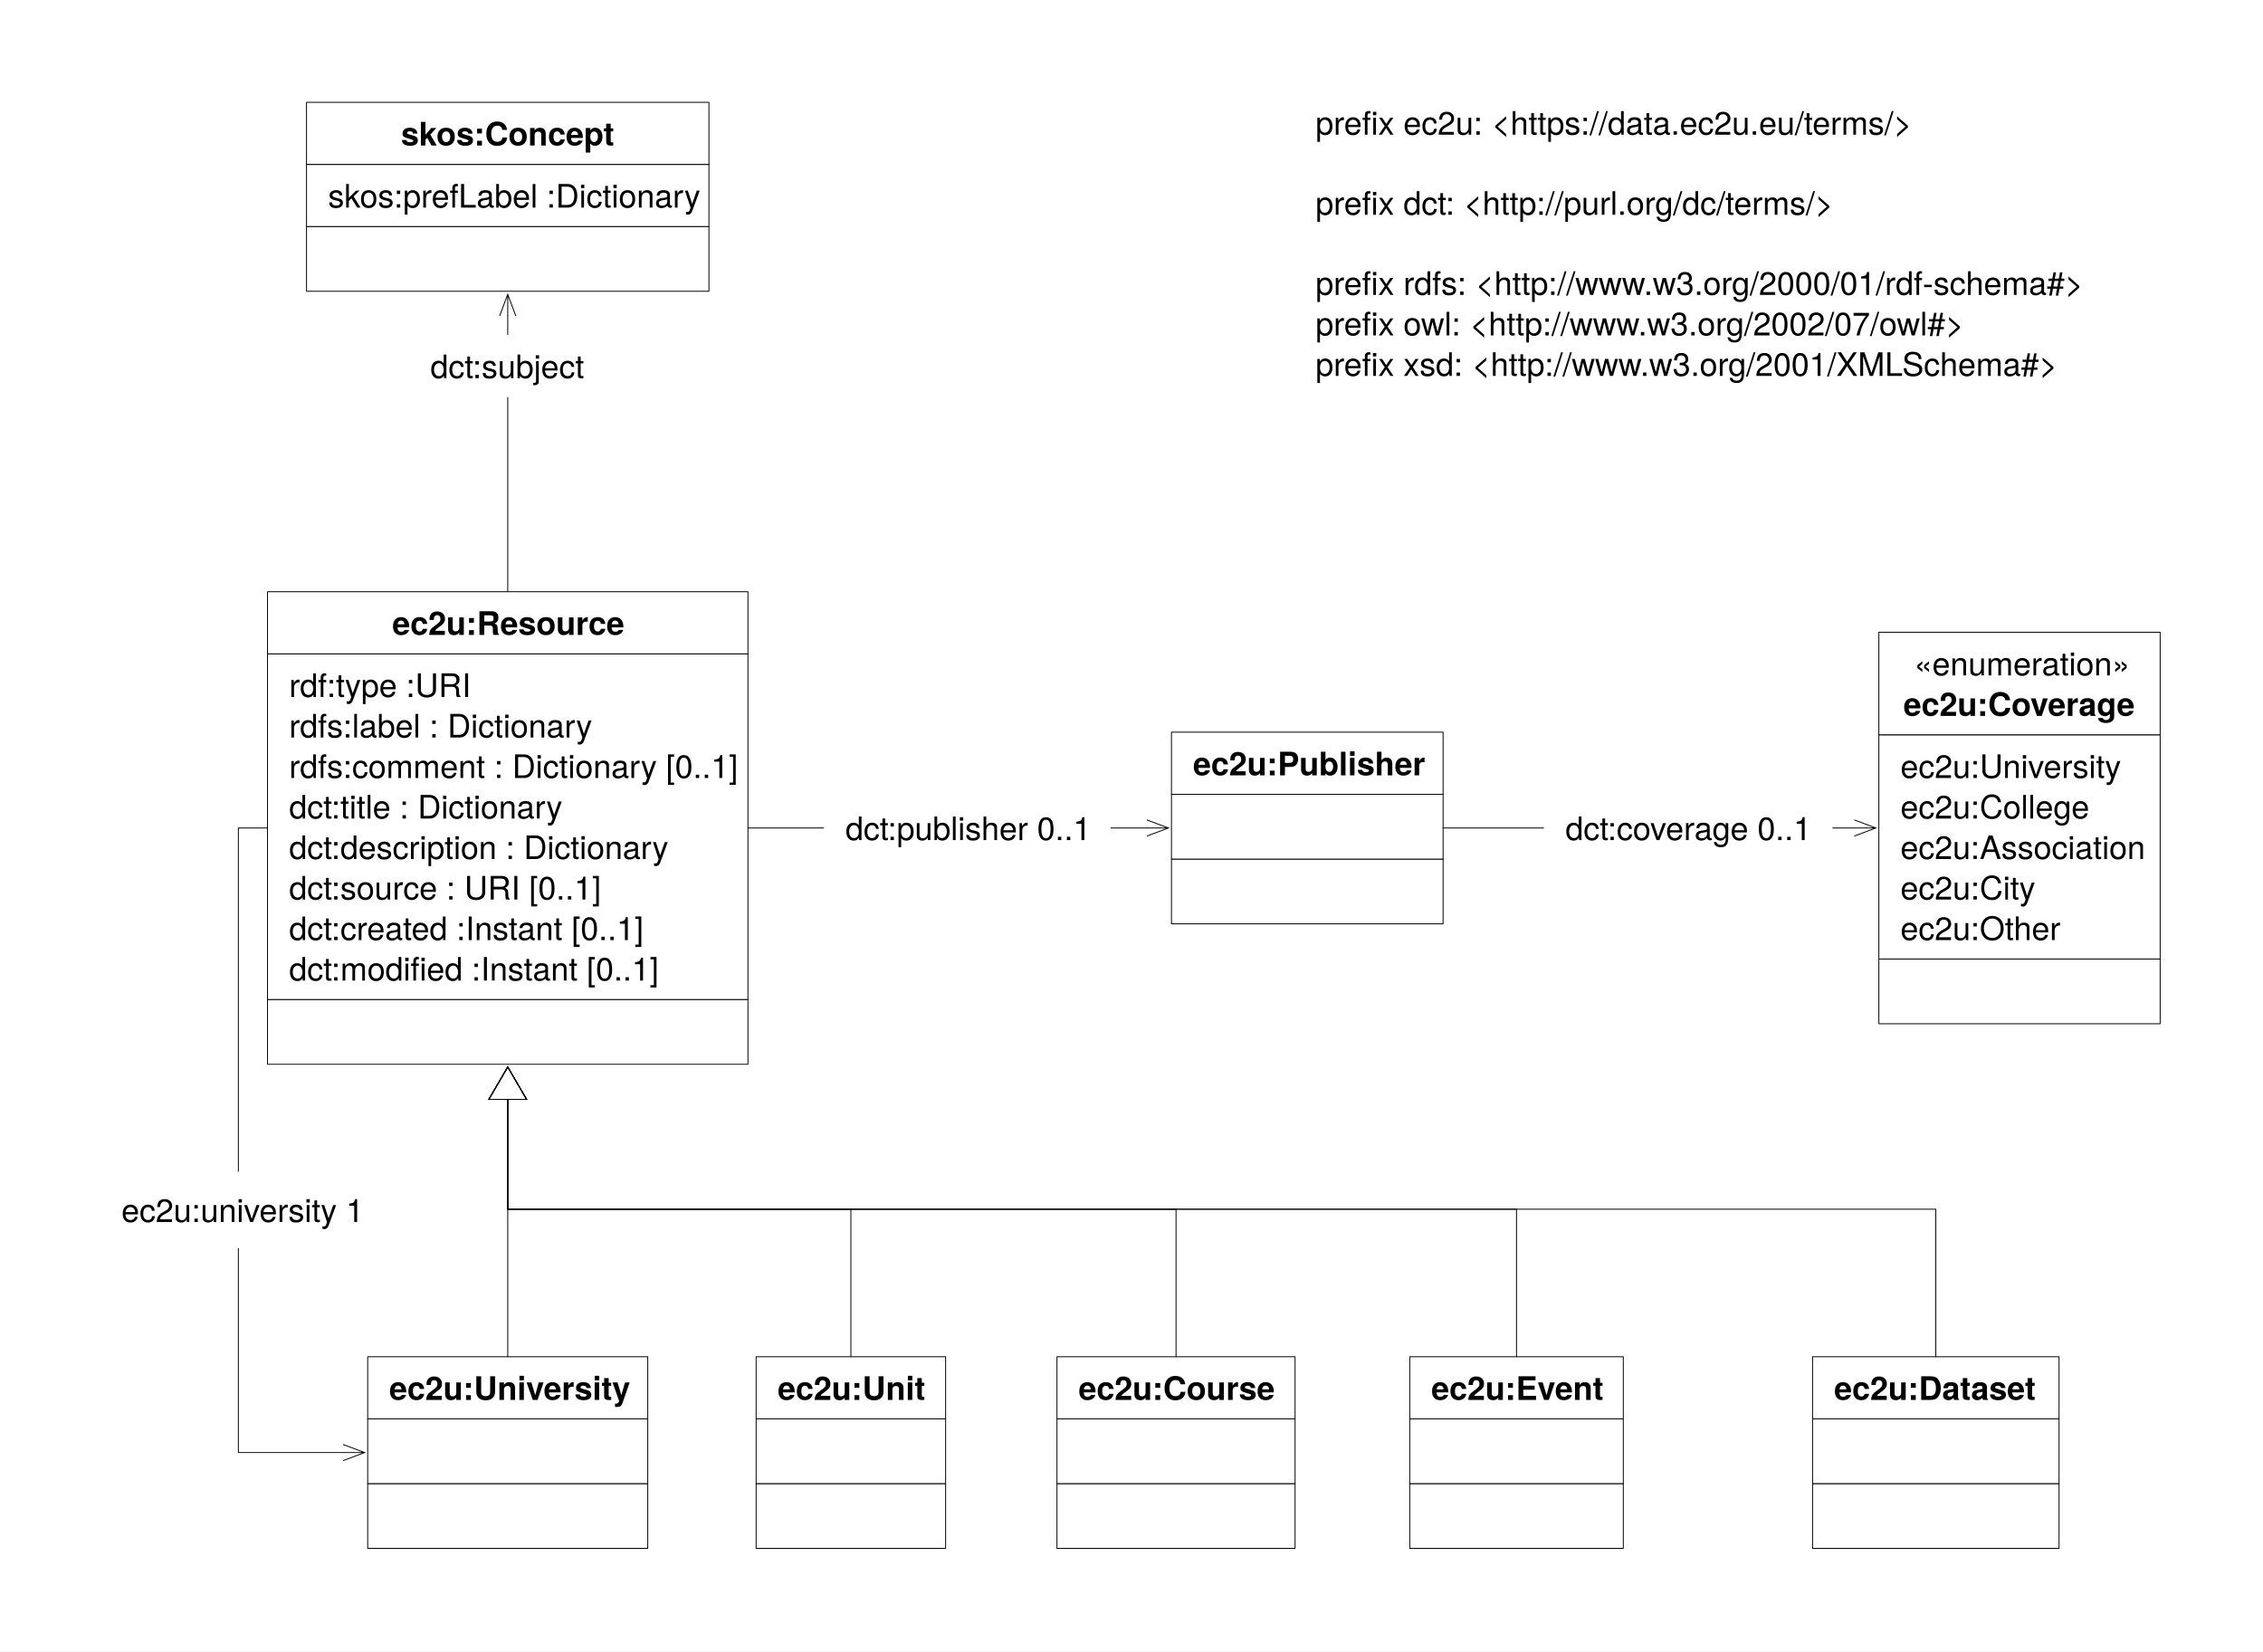
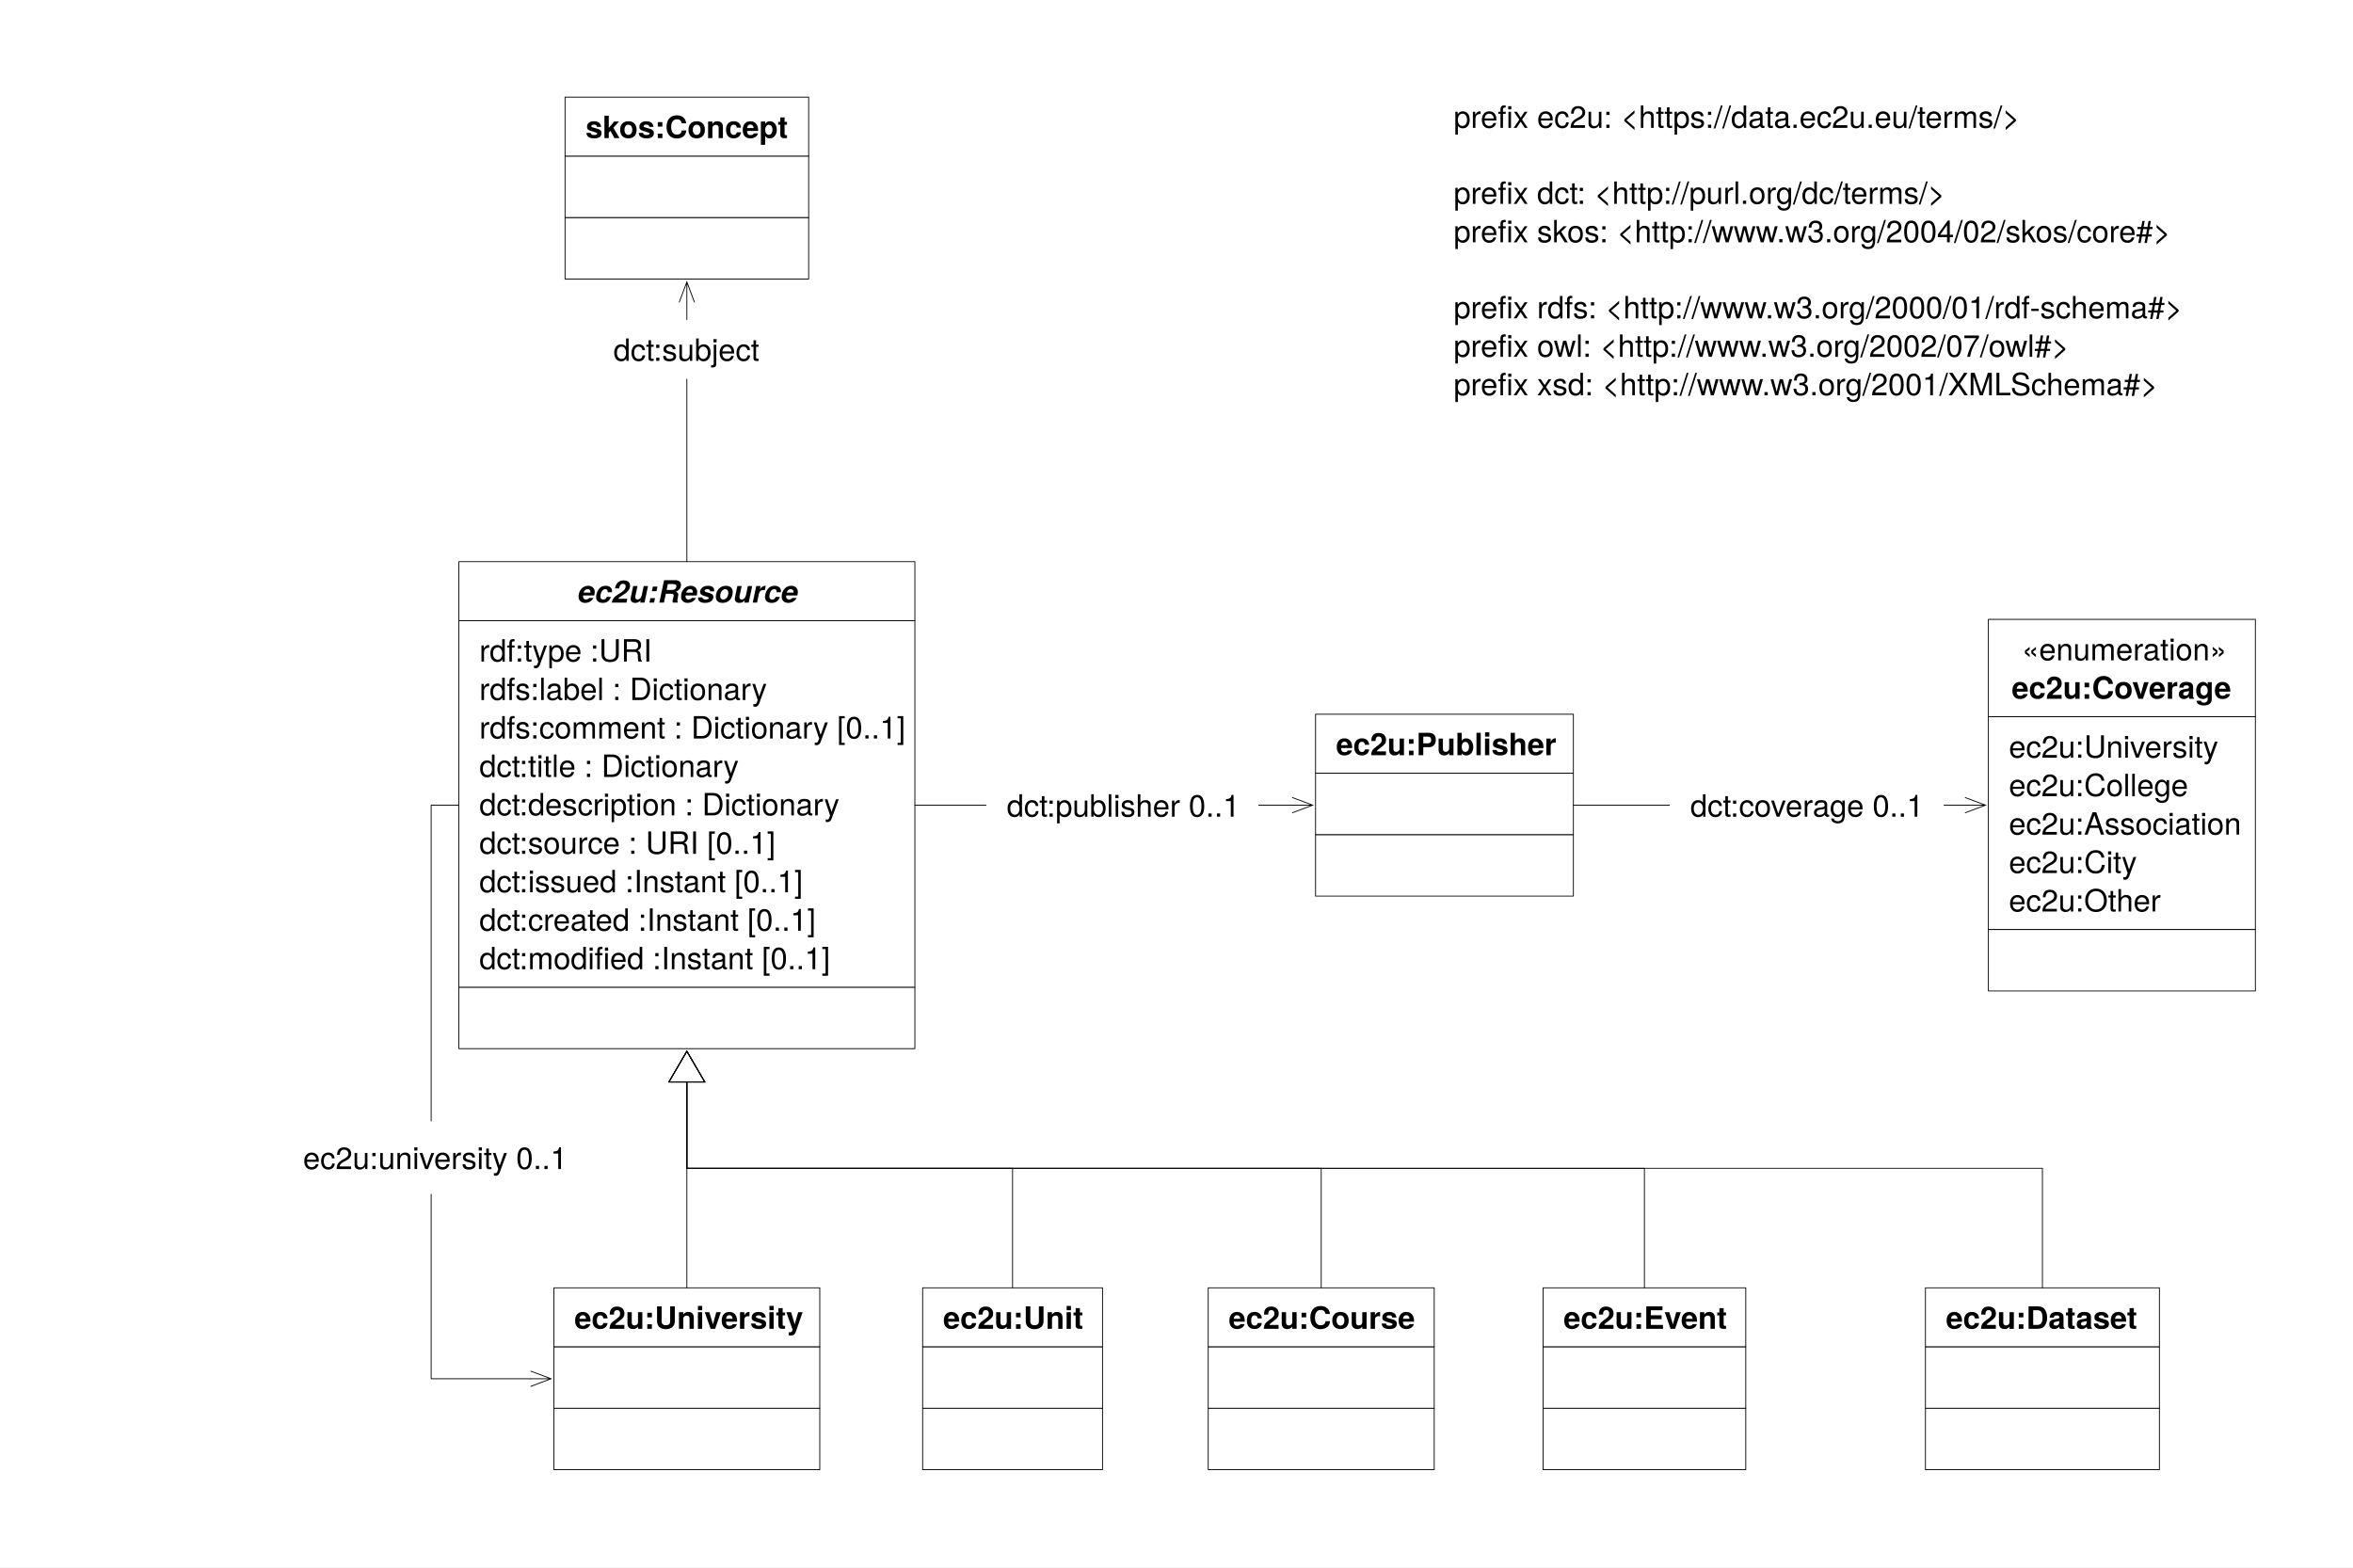
- <svg xmlns="http://www.w3.org/2000/svg" xmlns:xlink="http://www.w3.org/1999/xlink" version="1.1" viewBox="151 24 629 459" width="629" height="459">
+ <svg xmlns="http://www.w3.org/2000/svg" xmlns:xlink="http://www.w3.org/1999/xlink" version="1.1" viewBox="91 24 689 459" width="689" height="459">
  <defs>
    <marker orient="auto" overflow="visible" markerUnits="strokeWidth" id="UMLInheritance_Marker" stroke-linejoin="miter" stroke-miterlimit="10" viewBox="-1 -22 38 44" markerWidth="38" markerHeight="44" color="black">
      <g>
        <path d="M 36 0 L 0 -21 L 0 21 Z" fill="none" stroke="currentColor" stroke-width="1" />
      </g>
    </marker>
    <marker orient="auto" overflow="visible" markerUnits="strokeWidth" id="StickArrow_Marker" stroke-linejoin="miter" stroke-miterlimit="10" viewBox="-1 -10 26 20" markerWidth="26" markerHeight="20" color="black">
      <g>
        <path d="M 24 0 L 0 0 M 0 -9 L 24 0 L 0 9" fill="none" stroke="currentColor" stroke-width="1" />
      </g>
    </marker>
  </defs>
-   <g id="resources" stroke-opacity="1" stroke-dasharray="none" fill="none" fill-opacity="1" stroke="none">
-     <rect fill="white" x="151" y="24" width="629" height="459" />
+   <g id="resources" stroke-opacity="1" fill="none" fill-opacity="1" stroke-dasharray="none" stroke="none">
+     <rect fill="white" x="91" y="24" width="689" height="459" />
    <g id="resources_Layer_1">
      <g id="Group_2">
        <g id="Graphic_5">
          <rect x="253.2" y="436.363" width="77.844" height="18" fill="white" />
          <rect x="253.2" y="436.363" width="77.844" height="18" stroke="black" stroke-linecap="round" stroke-linejoin="round" stroke-width=".25" />
        </g>
        <g id="Graphic_4">
          <rect x="253.2" y="418.363" width="77.844" height="18" fill="white" />
          <rect x="253.2" y="418.363" width="77.844" height="18" stroke="black" stroke-linecap="round" stroke-linejoin="round" stroke-width=".25" />
        </g>
        <g id="Graphic_3">
          <a xlink:href="universities.svg">
            <rect x="253.2" y="401.102" width="77.844" height="17.261" fill="white" />
            <rect x="253.2" y="401.102" width="77.844" height="17.261" stroke="black" stroke-linecap="round" stroke-linejoin="round" stroke-width=".25" />
            <text transform="translate(259.2003 404.1024)" fill="black">
              <tspan font-family="Helvetica Neue" font-weight="bold" font-size="9" fill="black" x="48316906e-20" y="9">
                ec2u:University
              </tspan>
            </text>
          </a>
        </g>
      </g>
      <g id="Graphic_6">
        <text transform="translate(516.6535 52.44094)" fill="black">
          <tspan font-family="Helvetica Neue" font-size="9" fill="black" x="0" y="9">prefix ec2u: &lt;https://data.ec2u.eu/terms/&gt;</tspan>
          <tspan font-family="Helvetica Neue" font-size="9" fill="black" x="0" y="31.261">prefix dct: &lt;http://purl.org/dc/terms/&gt;</tspan>
-           <tspan font-family="Helvetica Neue" font-size="9" fill="black" x="0" y="53.522">prefix rdfs: &lt;http://www.w3.org/2000/01/rdf-schema#&gt;</tspan>
-           <tspan font-family="Helvetica Neue" font-size="9" fill="black" x="0" y="64.783">prefix owl: &lt;http://www.w3.org/2002/07/owl#&gt;</tspan>
-           <tspan font-family="Helvetica Neue" font-size="9" fill="black" x="0" y="76.044">prefix xsd: &lt;http://www.w3.org/2001/XMLSchema#&gt;</tspan>
+           <tspan font-family="Helvetica Neue" font-size="9" fill="black" x="0" y="42.522">prefix skos: &lt;http://www.w3.org/2004/02/skos/core#&gt;</tspan>
+           <tspan font-family="Helvetica Neue" font-size="9" fill="black" x="0" y="64.783">prefix rdfs: &lt;http://www.w3.org/2000/01/rdf-schema#&gt;</tspan>
+           <tspan font-family="Helvetica Neue" font-size="9" fill="black" x="0" y="76.044">prefix owl: &lt;http://www.w3.org/2002/07/owl#&gt;</tspan>
+           <tspan font-family="Helvetica Neue" font-size="9" fill="black" x="0" y="87.305">prefix xsd: &lt;http://www.w3.org/2001/XMLSchema#&gt;</tspan>
        </text>
      </g>
      <g id="Group_7">
        <g id="Graphic_10">
-           <rect x="225.354" y="301.815" width="133.536" height="18" fill="white" />
-           <rect x="225.354" y="301.815" width="133.536" height="18" stroke="black" stroke-linecap="round" stroke-linejoin="round" stroke-width=".25" />
+           <rect x="225.354" y="313.076" width="133.536" height="18" fill="white" />
+           <rect x="225.354" y="313.076" width="133.536" height="18" stroke="black" stroke-linecap="round" stroke-linejoin="round" stroke-width=".25" />
        </g>
        <g id="Graphic_9">
-           <rect x="225.354" y="205.726" width="133.536" height="96.088" fill="white" />
-           <rect x="225.354" y="205.726" width="133.536" height="96.088" stroke="black" stroke-linecap="round" stroke-linejoin="round" stroke-width=".25" />
+           <rect x="225.354" y="205.726" width="133.536" height="107.35" fill="white" />
+           <rect x="225.354" y="205.726" width="133.536" height="107.35" stroke="black" stroke-linecap="round" stroke-linejoin="round" stroke-width=".25" />
          <text transform="translate(231.3543 208.7262)" fill="black">
            <tspan font-family="Helvetica Neue" font-size="9" fill="black" x="0" y="9">rdf:type :URI</tspan>
            <tspan font-family="Helvetica Neue" font-size="9" fill="black" x="0" y="20.261">rdfs:label : Dictionary
            </tspan>
            <tspan font-family="Helvetica Neue" font-size="9" fill="black" x="0" y="31.522">rdfs:comment : Dictionary
              [0..1]
            </tspan>
            <tspan font-family="Helvetica Neue" font-size="9" fill="black" x="0" y="42.783">dct:title : Dictionary
            </tspan>
            <tspan font-family="Helvetica Neue" font-size="9" fill="black" x="0" y="54.044">dct:description :
              Dictionary
            </tspan>
            <tspan font-family="Helvetica Neue" font-size="9" fill="black" x="0" y="65.305">dct:source : URI [0..1]
            </tspan>
-             <tspan font-family="Helvetica Neue" font-size="9" fill="black" x="0" y="76.566">dct:created :Instant
-               [0..1]
-             </tspan>
-             <tspan font-family="Helvetica Neue" font-size="9" fill="black" x="0" y="87.827">dct:modified :Instant
+             <tspan font-family="Helvetica Neue" font-size="9" fill="black" x="0" y="76.566">dct:issued :Instant
+               [0..1]
+             </tspan>
+             <tspan font-family="Helvetica Neue" font-size="9" fill="black" x="0" y="87.827">dct:created :Instant
+               [0..1]
+             </tspan>
+             <tspan font-family="Helvetica Neue" font-size="9" fill="black" x="0" y="99.088">dct:modified :Instant
              [0..1]
            </tspan>
          </text>
        </g>
        <g id="Graphic_8">
          <rect x="225.354" y="188.465" width="133.536" height="17.261" fill="white" />
          <rect x="225.354" y="188.465" width="133.536" height="17.261" stroke="black" stroke-linecap="round" stroke-linejoin="round" stroke-width=".25" />
-           <text transform="translate(260.0328 191.4651)" fill="black">
-             <tspan font-family="Helvetica Neue" font-weight="bold" font-size="9" fill="black" x="4973799e-20" y="9">
-               ec2u:Resource
+           <text transform="translate(260.1948 191.4651)" fill="black">
+             <tspan font-family="Helvetica Neue" font-style="italic" font-weight="bold" font-size="9" fill="black" x="0" y="9">ec2u:Resource
            </tspan>
          </text>
        </g>
      </g>
      <g id="Line_11">
-         <line x1="292.122" y1="401.102" x2="292.122" y2="329.565" marker-end="url(#UMLInheritance_Marker)" stroke="black" stroke-linecap="round" stroke-linejoin="round" stroke-width=".25" />
+         <line x1="292.122" y1="401.102" x2="292.122" y2="340.826" marker-end="url(#UMLInheritance_Marker)" stroke="black" stroke-linecap="round" stroke-linejoin="round" stroke-width=".25" />
      </g>
      <g id="Line_14">
-         <path d="M 225.354 254.14 L 217.254 254.14 L 217.254 427.733 L 246.35 427.733" marker-end="url(#StickArrow_Marker)" stroke="black" stroke-linecap="round" stroke-linejoin="round" stroke-width=".25" />
+         <path d="M 225.354 259.77 L 217.254 259.77 L 217.254 427.733 L 246.35 427.733" marker-end="url(#StickArrow_Marker)" stroke="black" stroke-linecap="round" stroke-linejoin="round" stroke-width=".25" />
      </g>
      <g id="Group_16">
        <g id="Graphic_19">
          <rect x="361.165" y="436.363" width="52.671" height="18" fill="white" />
          <rect x="361.165" y="436.363" width="52.671" height="18" stroke="black" stroke-linecap="round" stroke-linejoin="round" stroke-width=".25" />
        </g>
        <g id="Graphic_18">
          <rect x="361.165" y="418.363" width="52.671" height="18" fill="white" />
          <rect x="361.165" y="418.363" width="52.671" height="18" stroke="black" stroke-linecap="round" stroke-linejoin="round" stroke-width=".25" />
        </g>
        <g id="Graphic_17">
          <a xlink:href="units.svg">
            <rect x="361.165" y="401.102" width="52.671" height="17.261" fill="white" />
            <rect x="361.165" y="401.102" width="52.671" height="17.261" stroke="black" stroke-linecap="round" stroke-linejoin="round" stroke-width=".25" />
            <text transform="translate(367.1649 404.1024)" fill="black">
              <tspan font-family="Helvetica Neue" font-weight="bold" font-size="9" fill="black" x="0" y="9">ec2u:Unit
              </tspan>
            </text>
          </a>
        </g>
      </g>
      <g id="Group_20">
        <g id="Graphic_23">
          <rect x="444.787" y="436.363" width="66.18" height="18" fill="white" />
          <rect x="444.787" y="436.363" width="66.18" height="18" stroke="black" stroke-linecap="round" stroke-linejoin="round" stroke-width=".25" />
        </g>
        <g id="Graphic_22">
          <rect x="444.787" y="418.363" width="66.18" height="18" fill="white" />
          <rect x="444.787" y="418.363" width="66.18" height="18" stroke="black" stroke-linecap="round" stroke-linejoin="round" stroke-width=".25" />
        </g>
        <g id="Graphic_21">
          <rect x="444.787" y="401.102" width="66.18" height="17.261" fill="white" />
          <rect x="444.787" y="401.102" width="66.18" height="17.261" stroke="black" stroke-linecap="round" stroke-linejoin="round" stroke-width=".25" />
          <text transform="translate(450.7869 404.1024)" fill="black">
            <tspan font-family="Helvetica Neue" font-weight="bold" font-size="9" fill="black" x="14921397e-20" y="9">
              ec2u:Course
            </tspan>
          </text>
        </g>
      </g>
      <g id="Line_24">
-         <path d="M 387.5 401.102 L 387.5 360.102 L 292.122 360.102 L 292.122 329.565" marker-end="url(#UMLInheritance_Marker)" stroke="black" stroke-linecap="round" stroke-linejoin="round" stroke-width=".25" />
+         <path d="M 387.5 401.102 L 387.5 366.102 L 292.122 366.102 L 292.122 340.826" marker-end="url(#UMLInheritance_Marker)" stroke="black" stroke-linecap="round" stroke-linejoin="round" stroke-width=".25" />
      </g>
      <g id="Line_25">
-         <path d="M 477.877 401.102 L 477.877 360.102 L 292.122 360.102 L 292.122 329.565" marker-end="url(#UMLInheritance_Marker)" stroke="black" stroke-linecap="round" stroke-linejoin="round" stroke-width=".25" />
+         <path d="M 477.877 401.102 L 477.877 366.102 L 292.122 366.102 L 292.122 340.826" marker-end="url(#UMLInheritance_Marker)" stroke="black" stroke-linecap="round" stroke-linejoin="round" stroke-width=".25" />
      </g>
      <g id="Group_26">
        <g id="Graphic_29">
          <rect x="542.835" y="436.363" width="59.358" height="18" fill="white" />
          <rect x="542.835" y="436.363" width="59.358" height="18" stroke="black" stroke-linecap="round" stroke-linejoin="round" stroke-width=".25" />
        </g>
        <g id="Graphic_28">
          <rect x="542.835" y="418.363" width="59.358" height="18" fill="white" />
          <rect x="542.835" y="418.363" width="59.358" height="18" stroke="black" stroke-linecap="round" stroke-linejoin="round" stroke-width=".25" />
        </g>
        <g id="Graphic_27">
          <a xlink:href="events.svg">
            <rect x="542.835" y="401.102" width="59.358" height="17.261" fill="white" />
            <rect x="542.835" y="401.102" width="59.358" height="17.261" stroke="black" stroke-linecap="round" stroke-linejoin="round" stroke-width=".25" />
            <text transform="translate(548.8347 404.1024)" fill="black">
              <tspan font-family="Helvetica Neue" font-weight="bold" font-size="9" fill="black" x="8881784e-20" y="9">
                ec2u:Event
              </tspan>
            </text>
          </a>
        </g>
      </g>
      <g id="Line_30">
-         <path d="M 572.514 401.102 L 572.514 360.102 L 292.122 360.102 L 292.122 329.565" marker-end="url(#UMLInheritance_Marker)" stroke="black" stroke-linecap="round" stroke-linejoin="round" stroke-width=".25" />
+         <path d="M 572.514 401.102 L 572.514 366.102 L 292.122 366.102 L 292.122 340.826" marker-end="url(#UMLInheritance_Marker)" stroke="black" stroke-linecap="round" stroke-linejoin="round" stroke-width=".25" />
      </g>
      <g id="Group_31">
        <g id="Graphic_34">
-           <rect x="673.228" y="290.549" width="78.186" height="18" fill="white" />
-           <rect x="673.228" y="290.549" width="78.186" height="18" stroke="black" stroke-linecap="round" stroke-linejoin="round" stroke-width=".25" />
+           <rect x="673.228" y="296.18" width="78.186" height="18" fill="white" />
+           <rect x="673.228" y="296.18" width="78.186" height="18" stroke="black" stroke-linecap="round" stroke-linejoin="round" stroke-width=".25" />
        </g>
        <g id="Graphic_33">
-           <rect x="673.228" y="228.244" width="78.186" height="62.305" fill="white" />
-           <rect x="673.228" y="228.244" width="78.186" height="62.305" stroke="black" stroke-linecap="round" stroke-linejoin="round" stroke-width=".25" />
-           <text transform="translate(679.2283 231.2438)" fill="black">
+           <rect x="673.228" y="233.874" width="78.186" height="62.305" fill="white" />
+           <rect x="673.228" y="233.874" width="78.186" height="62.305" stroke="black" stroke-linecap="round" stroke-linejoin="round" stroke-width=".25" />
+           <text transform="translate(679.2283 236.8743)" fill="black">
            <tspan font-family="Helvetica Neue" font-size="9" fill="black" x="0" y="9">ec2u:University</tspan>
            <tspan font-family="Helvetica Neue" font-size="9" fill="black" x="0" y="20.261">ec2u:College</tspan>
            <tspan font-family="Helvetica Neue" font-size="9" fill="black" x="0" y="31.522">ec2u:Association</tspan>
            <tspan font-family="Helvetica Neue" font-size="9" fill="black" x="0" y="42.783">ec2u:City</tspan>
            <tspan font-family="Helvetica Neue" font-size="9" fill="black" x="0" y="54.044">ec2u:Other</tspan>
          </text>
        </g>
        <g id="Graphic_32">
-           <rect x="673.228" y="199.731" width="78.186" height="28.513" fill="white" />
-           <rect x="673.228" y="199.731" width="78.186" height="28.513" stroke="black" stroke-linecap="round" stroke-linejoin="round" stroke-width=".25" />
-           <text transform="translate(680.0608 202.7307)" fill="black">
+           <rect x="673.228" y="205.361" width="78.186" height="28.513" fill="white" />
+           <rect x="673.228" y="205.361" width="78.186" height="28.513" stroke="black" stroke-linecap="round" stroke-linejoin="round" stroke-width=".25" />
+           <text transform="translate(680.0608 208.3613)" fill="black">
            <tspan font-family="Helvetica Neue" font-size="9" fill="black" x="3.002" y="9">«enumeration»</tspan>
            <tspan font-family="Helvetica Neue" font-weight="bold" font-size="9" fill="black" x="31974423e-20" y="20.252">ec2u:Coverage
            </tspan>
          </text>
        </g>
      </g>
      <g id="Group_39">
        <g id="Graphic_42">
-           <rect x="476.609" y="262.77" width="75.495" height="18" fill="white" />
-           <rect x="476.609" y="262.77" width="75.495" height="18" stroke="black" stroke-linecap="round" stroke-linejoin="round" stroke-width=".25" />
+           <rect x="476.221" y="268.401" width="75.495" height="18" fill="white" />
+           <rect x="476.221" y="268.401" width="75.495" height="18" stroke="black" stroke-linecap="round" stroke-linejoin="round" stroke-width=".25" />
        </g>
        <g id="Graphic_41">
-           <rect x="476.609" y="244.77" width="75.495" height="18" fill="white" />
-           <rect x="476.609" y="244.77" width="75.495" height="18" stroke="black" stroke-linecap="round" stroke-linejoin="round" stroke-width=".25" />
+           <rect x="476.221" y="250.401" width="75.495" height="18" fill="white" />
+           <rect x="476.221" y="250.401" width="75.495" height="18" stroke="black" stroke-linecap="round" stroke-linejoin="round" stroke-width=".25" />
        </g>
        <g id="Graphic_40">
-           <rect x="476.609" y="227.509" width="75.495" height="17.261" fill="white" />
-           <rect x="476.609" y="227.509" width="75.495" height="17.261" stroke="black" stroke-linecap="round" stroke-linejoin="round" stroke-width=".25" />
-           <text transform="translate(482.6086 230.5094)" fill="black">
+           <rect x="476.221" y="233.14" width="75.495" height="17.261" fill="white" />
+           <rect x="476.221" y="233.14" width="75.495" height="17.261" stroke="black" stroke-linecap="round" stroke-linejoin="round" stroke-width=".25" />
+           <text transform="translate(482.2205 236.1399)" fill="black">
            <tspan font-family="Helvetica Neue" font-weight="bold" font-size="9" fill="black" x="0" y="9">
              ec2u:Publisher
            </tspan>
          </text>
        </g>
      </g>
      <g id="Line_43">
-         <line x1="358.89" y1="254.14" x2="469.759" y2="254.14" marker-end="url(#StickArrow_Marker)" stroke="black" stroke-linecap="round" stroke-linejoin="round" stroke-width=".25" />
+         <line x1="358.89" y1="259.77" x2="469.37" y2="259.77" marker-end="url(#StickArrow_Marker)" stroke="black" stroke-linecap="round" stroke-linejoin="round" stroke-width=".25" />
      </g>
      <g id="Graphic_44">
-         <rect x="380.005" y="245.509" width="79.68" height="17.261" fill="white" />
-         <text transform="translate(386.0048 248.5094)" fill="black">
+         <rect x="379.804" y="251.14" width="79.68" height="17.261" fill="white" />
+         <text transform="translate(385.8038 254.1399)" fill="black">
          <tspan font-family="Helvetica Neue" font-size="9" fill="black" x="14921397e-20" y="9">dct:publisher 0..1
          </tspan>
        </text>
      </g>
      <g id="Line_45">
-         <line x1="552.104" y1="254.14" x2="666.378" y2="254.14" marker-end="url(#StickArrow_Marker)" stroke="black" stroke-linecap="round" stroke-linejoin="round" stroke-width=".25" />
+         <line x1="551.716" y1="259.77" x2="666.378" y2="259.77" marker-end="url(#StickArrow_Marker)" stroke="black" stroke-linecap="round" stroke-linejoin="round" stroke-width=".25" />
      </g>
      <g id="Graphic_46">
-         <rect x="580.116" y="245.509" width="80.211" height="17.261" fill="white" />
-         <text transform="translate(586.1164 248.5094)" fill="black">
+         <rect x="579.947" y="251.14" width="80.211" height="17.261" fill="white" />
+         <text transform="translate(585.9465 254.1399)" fill="black">
          <tspan font-family="Helvetica Neue" font-size="9" fill="black" x="0" y="9">dct:coverage 0..1</tspan>
        </text>
      </g>
      <g id="Group_47">
        <g id="Graphic_50">
-           <rect x="236.195" y="86.963" width="111.855" height="18" fill="white" />
-           <rect x="236.195" y="86.963" width="111.855" height="18" stroke="black" stroke-linecap="round" stroke-linejoin="round" stroke-width=".25" />
+           <rect x="256.454" y="87.702" width="71.337" height="18" fill="white" />
+           <rect x="256.454" y="87.702" width="71.337" height="18" stroke="black" stroke-linecap="round" stroke-linejoin="round" stroke-width=".25" />
        </g>
        <g id="Graphic_49">
-           <rect x="236.195" y="69.702" width="111.855" height="17.261" fill="white" />
-           <rect x="236.195" y="69.702" width="111.855" height="17.261" stroke="black" stroke-linecap="round" stroke-linejoin="round" stroke-width=".25" />
-           <text transform="translate(242.1948 72.70201)" fill="black">
-             <tspan font-family="Helvetica Neue" font-size="9" fill="black" x="0" y="9">skos:prefLabel :Dictionary</tspan>
-           </text>
+           <rect x="256.454" y="69.702" width="71.337" height="18" fill="white" />
+           <rect x="256.454" y="69.702" width="71.337" height="18" stroke="black" stroke-linecap="round" stroke-linejoin="round" stroke-width=".25" />
        </g>
        <g id="Graphic_48">
-           <rect x="236.195" y="52.441" width="111.855" height="17.261" fill="white" />
-           <rect x="236.195" y="52.441" width="111.855" height="17.261" stroke="black" stroke-linecap="round" stroke-linejoin="round" stroke-width=".25" />
-           <text transform="translate(262.4538 55.44094)" fill="black">
-             <tspan font-family="Helvetica Neue" font-weight="bold" font-size="9" fill="black" x="0" y="9">skos:Concept
-             </tspan>
-           </text>
+           <a xlink:href="concepts.svg">
+             <rect x="256.454" y="52.441" width="71.337" height="17.261" fill="white" />
+             <rect x="256.454" y="52.441" width="71.337" height="17.261" stroke="black" stroke-linecap="round" stroke-linejoin="round" stroke-width=".25" />
+             <text transform="translate(262.4538 55.44094)" fill="black">
+               <tspan font-family="Helvetica Neue" font-weight="bold" font-size="9" fill="black" x="0" y="9">
+                 skos:Concept
+               </tspan>
+             </text>
+           </a>
        </g>
      </g>
      <g id="Line_52">
-         <line x1="292.122" y1="188.465" x2="292.122" y2="111.813" marker-end="url(#StickArrow_Marker)" stroke="black" stroke-linecap="round" stroke-linejoin="round" stroke-width=".25" />
+         <line x1="292.122" y1="188.465" x2="292.122" y2="112.552" marker-end="url(#StickArrow_Marker)" stroke="black" stroke-linecap="round" stroke-linejoin="round" stroke-width=".25" />
      </g>
      <g id="Graphic_53">
-         <rect x="264.621" y="117.109" width="55.002" height="17.261" fill="white" />
-         <text transform="translate(270.6213 120.1085)" fill="black">
+         <rect x="264.621" y="117.664" width="55.002" height="17.261" fill="white" />
+         <text transform="translate(270.6213 120.6636)" fill="black">
          <tspan font-family="Helvetica Neue" font-size="9" fill="black" x="2060574e-19" y="9">dct:subject</tspan>
        </text>
      </g>
      <g id="Graphic_59">
-         <rect x="179.746" y="349.665" width="75.016" height="21.261" fill="white" />
-         <text transform="translate(184.7463 354.6647)" fill="black">
-           <tspan font-family="Helvetica Neue" font-size="9" fill="black" x="0" y="9">ec2u:university 1</tspan>
+         <rect x="174.742" y="352.339" width="85.024" height="21.261" fill="white" />
+         <text transform="translate(179.7423 357.3394)" fill="black">
+           <tspan font-family="Helvetica Neue" font-size="9" fill="black" x="632383e-18" y="9">ec2u:university 0..1
+           </tspan>
        </text>
      </g>
      <g id="Group_60">
        <g id="Graphic_63">
          <rect x="654.803" y="436.363" width="68.511" height="18" fill="white" />
          <rect x="654.803" y="436.363" width="68.511" height="18" stroke="black" stroke-linecap="round" stroke-linejoin="round" stroke-width=".25" />
        </g>
        <g id="Graphic_62">
          <rect x="654.803" y="418.363" width="68.511" height="18" fill="white" />
          <rect x="654.803" y="418.363" width="68.511" height="18" stroke="black" stroke-linecap="round" stroke-linejoin="round" stroke-width=".25" />
        </g>
        <g id="Graphic_61">
          <a xlink:href="datasets.svg">
            <rect x="654.803" y="401.102" width="68.511" height="17.261" fill="white" />
            <rect x="654.803" y="401.102" width="68.511" height="17.261" stroke="black" stroke-linecap="round" stroke-linejoin="round" stroke-width=".25" />
            <text transform="translate(660.8032 404.1024)" fill="black">
              <tspan font-family="Helvetica Neue" font-weight="bold" font-size="9" fill="black" x="0" y="9">
                ec2u:Dataset
              </tspan>
            </text>
          </a>
        </g>
      </g>
      <g id="Line_64">
-         <path d="M 689.059 401.102 L 689.059 360.102 L 292.122 360.102 L 292.122 329.565" marker-end="url(#UMLInheritance_Marker)" stroke="black" stroke-linecap="round" stroke-linejoin="round" stroke-width=".25" />
+         <path d="M 689.059 401.102 L 689.059 366.102 L 292.122 366.102 L 292.122 340.826" marker-end="url(#UMLInheritance_Marker)" stroke="black" stroke-linecap="round" stroke-linejoin="round" stroke-width=".25" />
      </g>
    </g>
  </g>
</svg>
